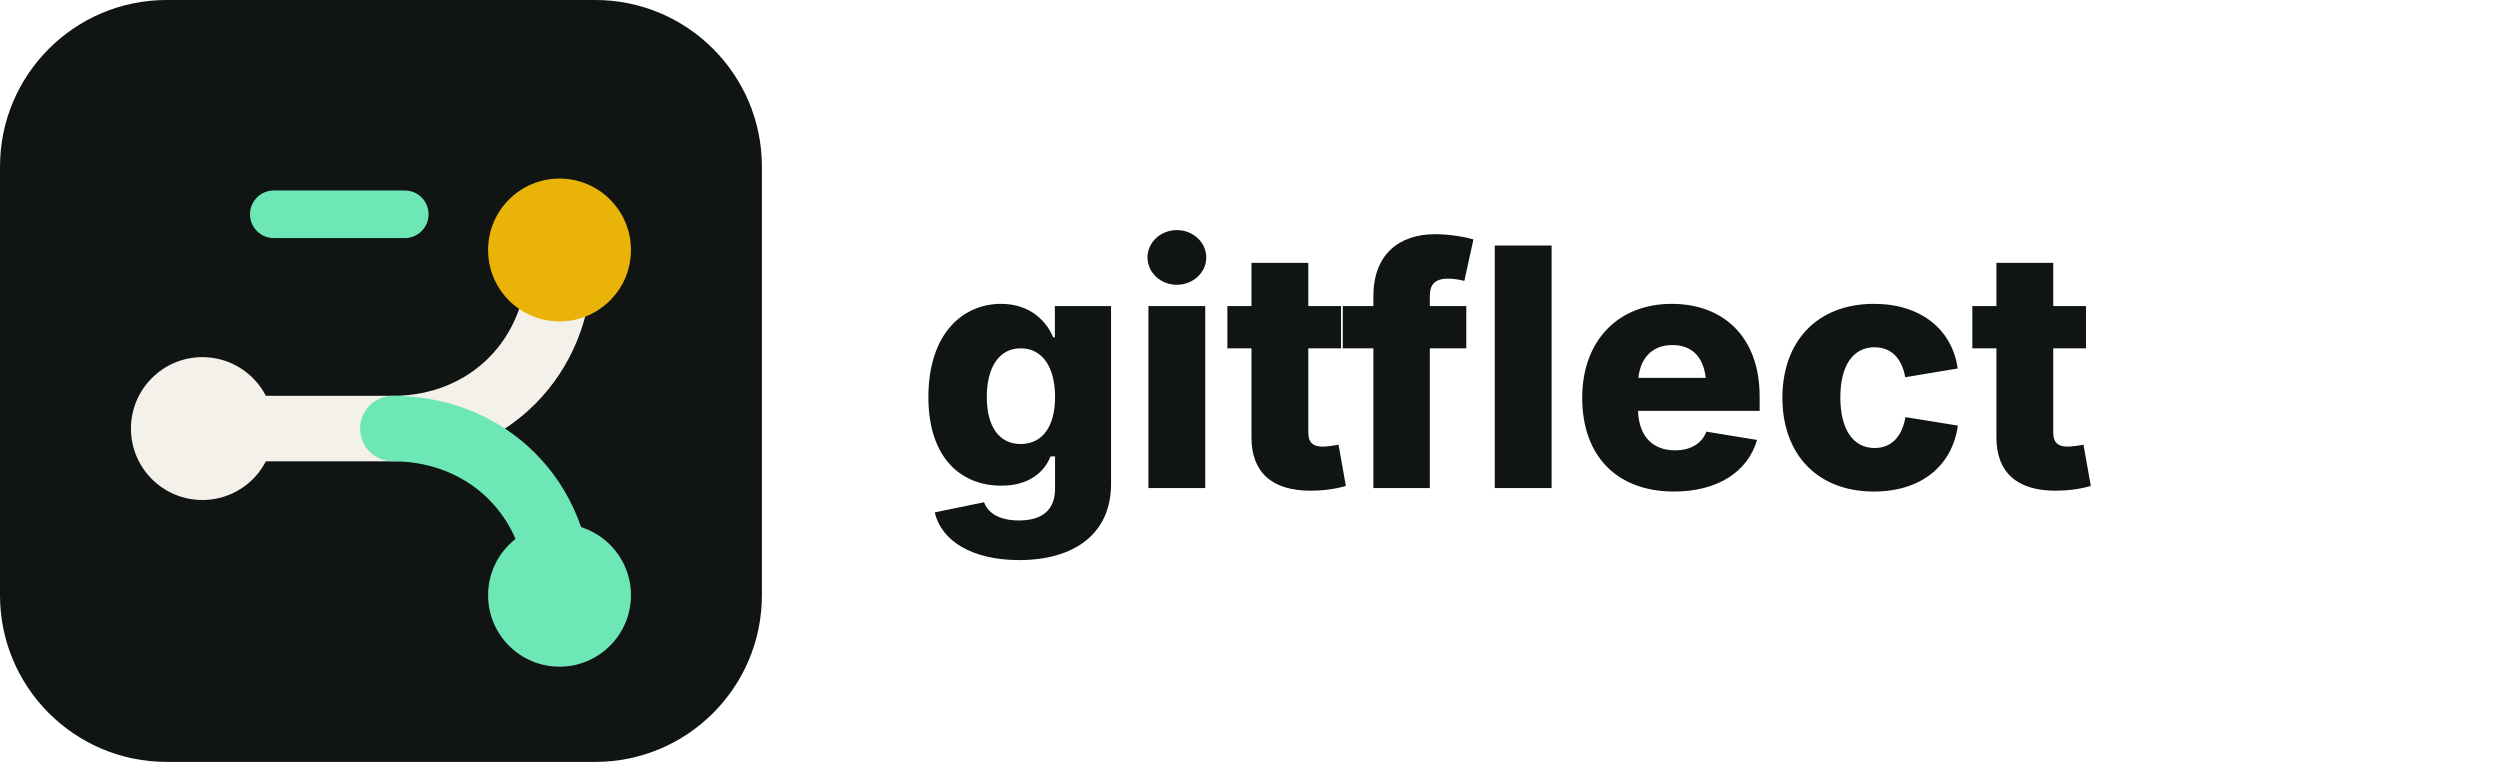
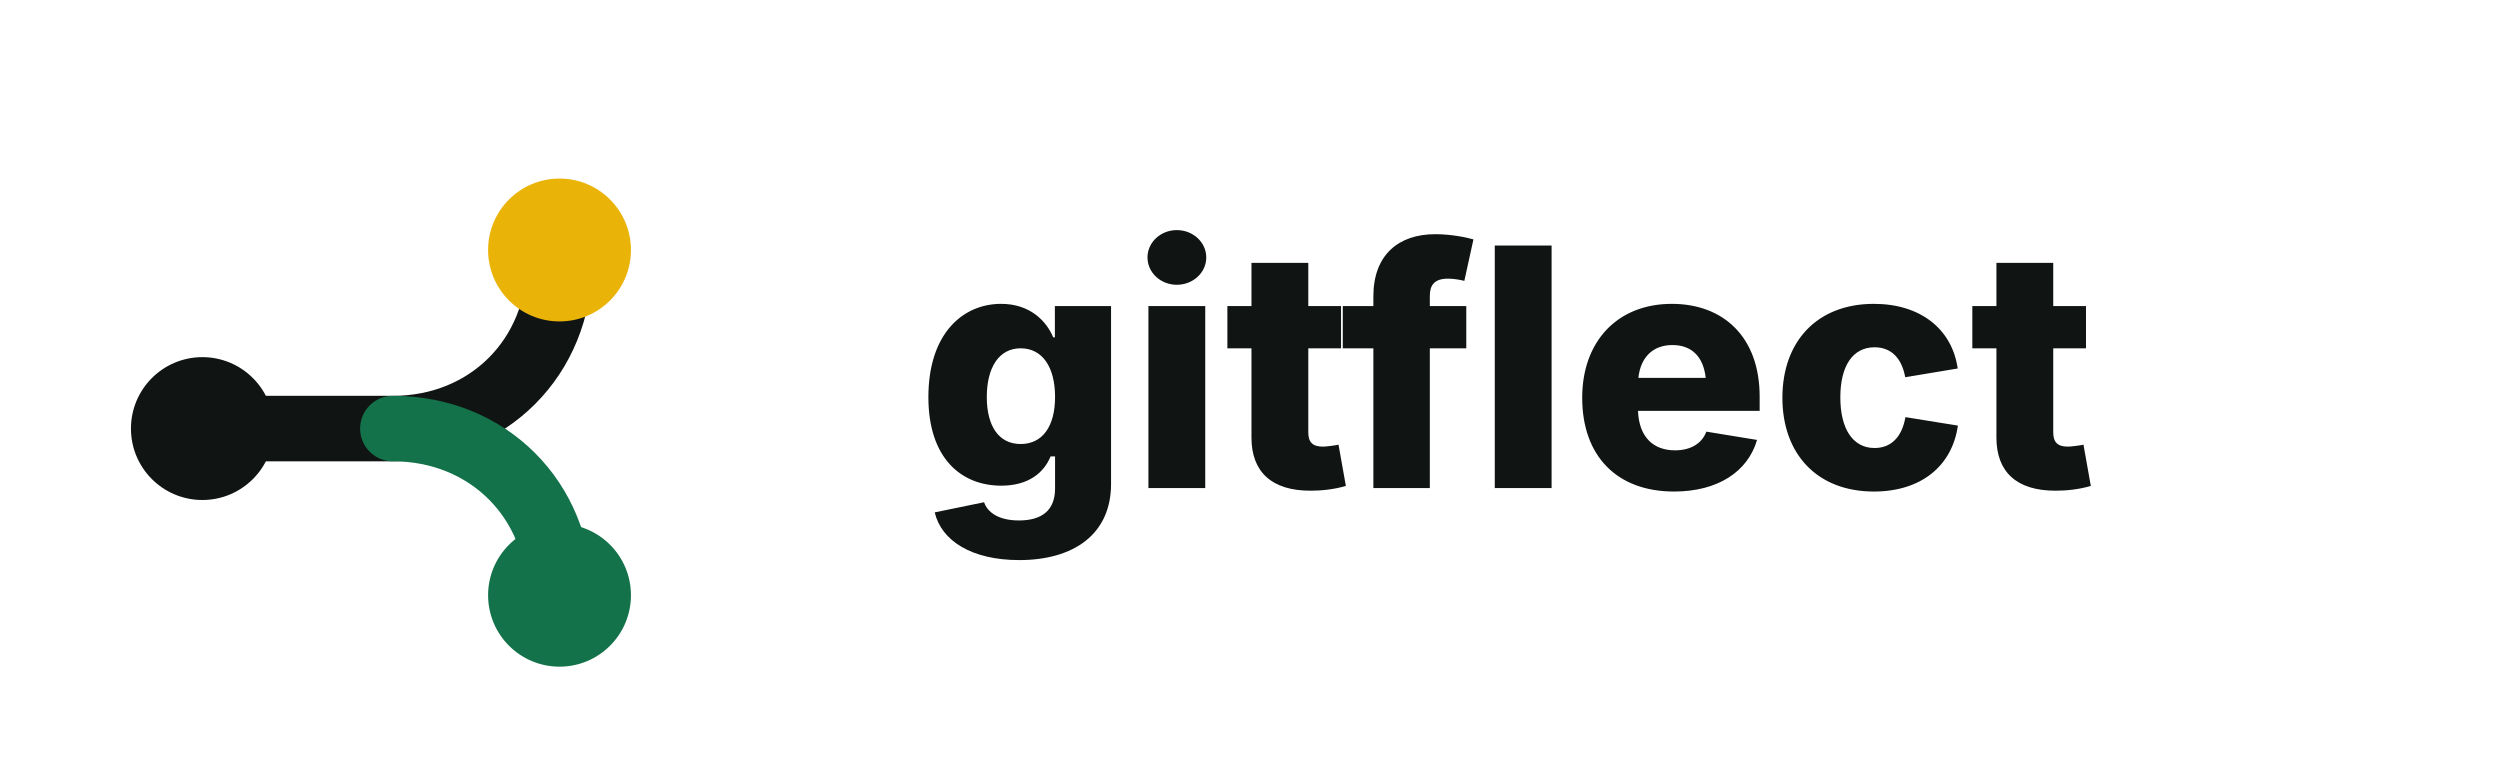
<svg xmlns="http://www.w3.org/2000/svg" viewBox="0 0 420 128" role="img" aria-label="gitflect">
-   <rect width="128" height="128" rx="28" fill="#101413" />
-   <path d="M34 72h32c16 0 28-12 28-28" fill="none" stroke="#f4f1ea" stroke-width="11" stroke-linecap="round" />
-   <path d="M66 72c16 0 28 12 28 28" fill="none" stroke="#6ee7b7" stroke-width="11" stroke-linecap="round" />
-   <circle cx="34" cy="72" r="12" fill="#f4f1ea" />
+   <path d="M34 72h32c16 0 28-12 28-28" fill="none" stroke="#101413" stroke-width="11" stroke-linecap="round" />
+   <path d="M66 72c16 0 28 12 28 28" fill="none" stroke="#14724b" stroke-width="11" stroke-linecap="round" />
+   <circle cx="34" cy="72" r="12" fill="#101413" />
  <circle cx="94" cy="42" r="12" fill="#eab308" />
-   <circle cx="94" cy="100" r="12" fill="#6ee7b7" />
-   <path d="M46 36h22" stroke="#6ee7b7" stroke-width="8" stroke-linecap="round" />
+   <circle cx="94" cy="100" r="12" fill="#14724b" />
  <text x="154" y="82" fill="#101413" font-family="Inter, ui-sans-serif, system-ui, sans-serif" font-size="56" font-weight="760">gitflect</text>
</svg>
